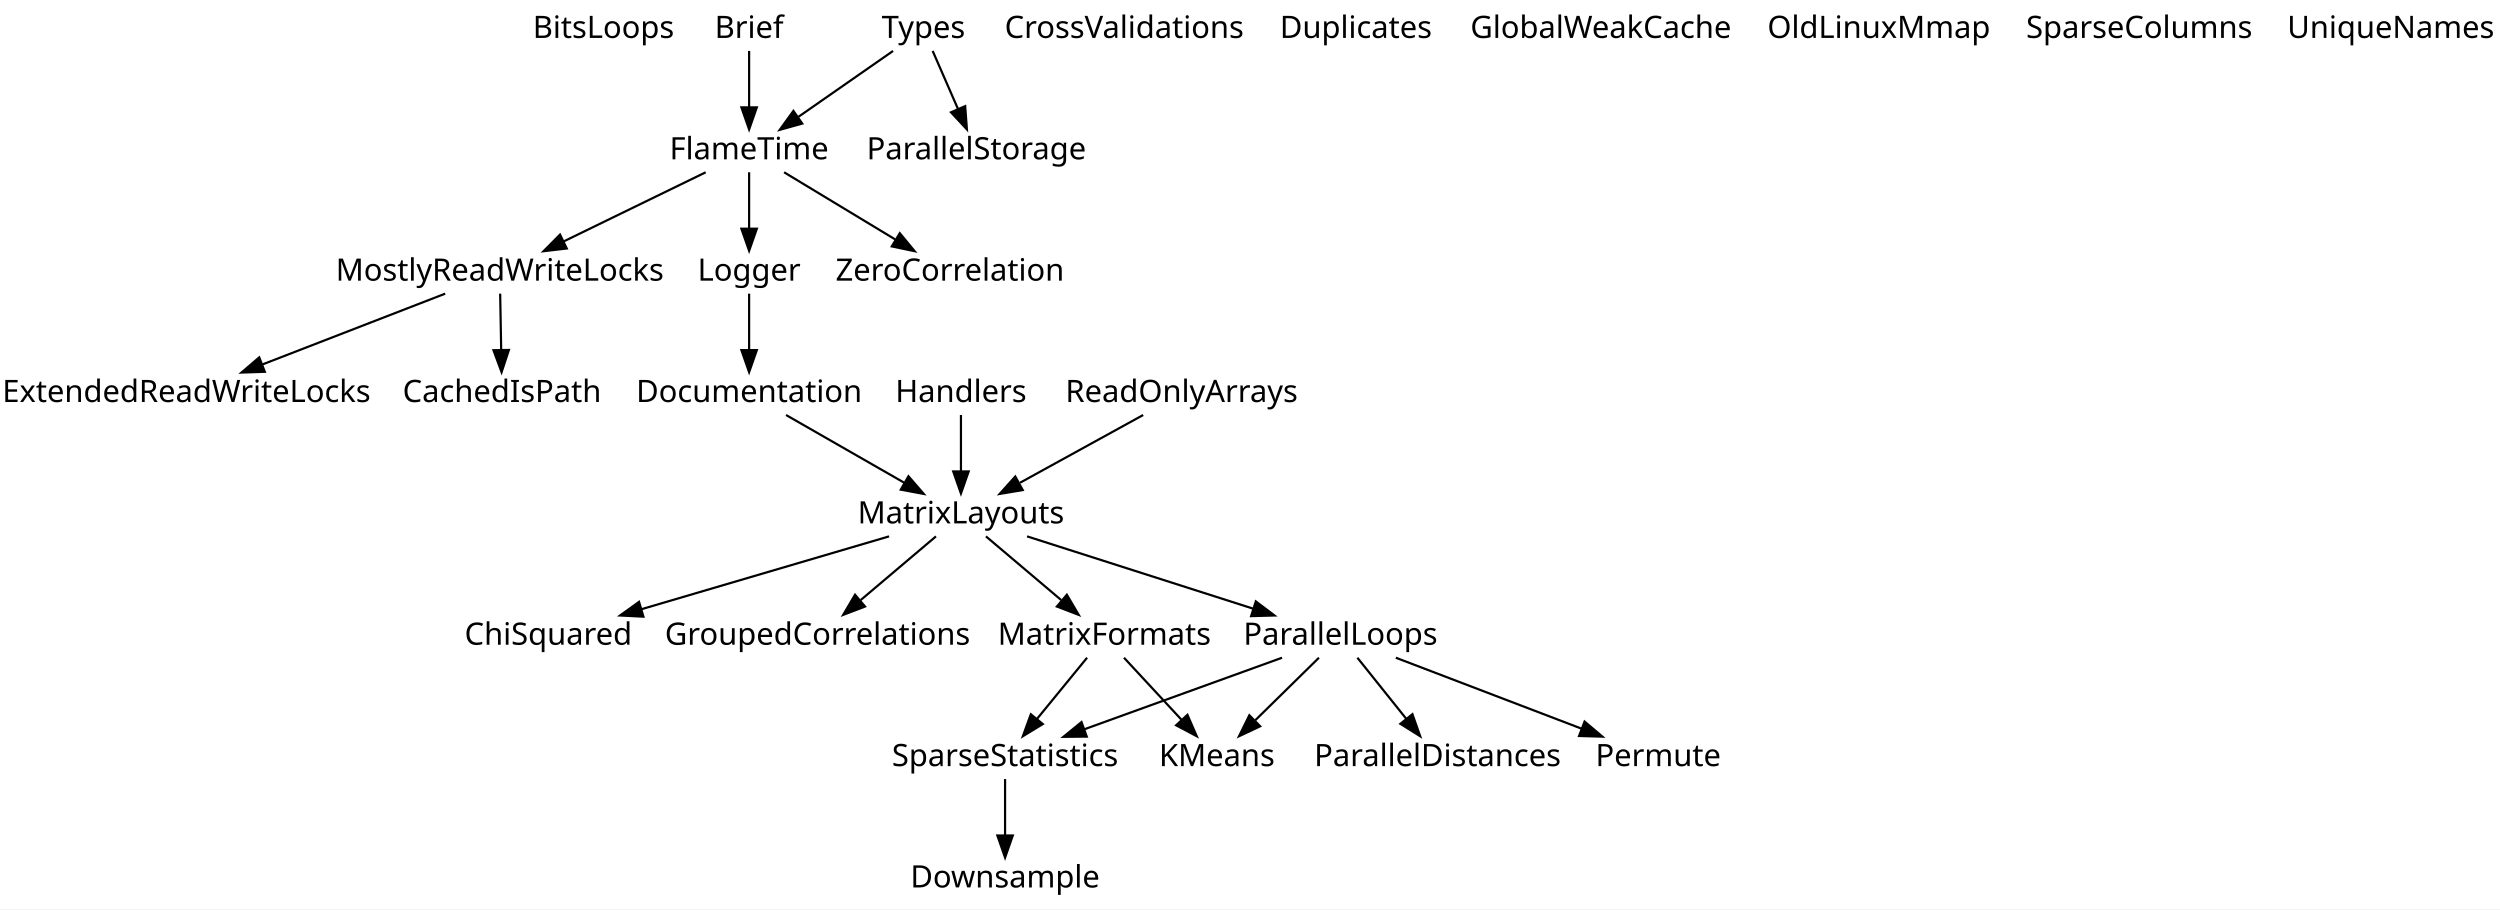
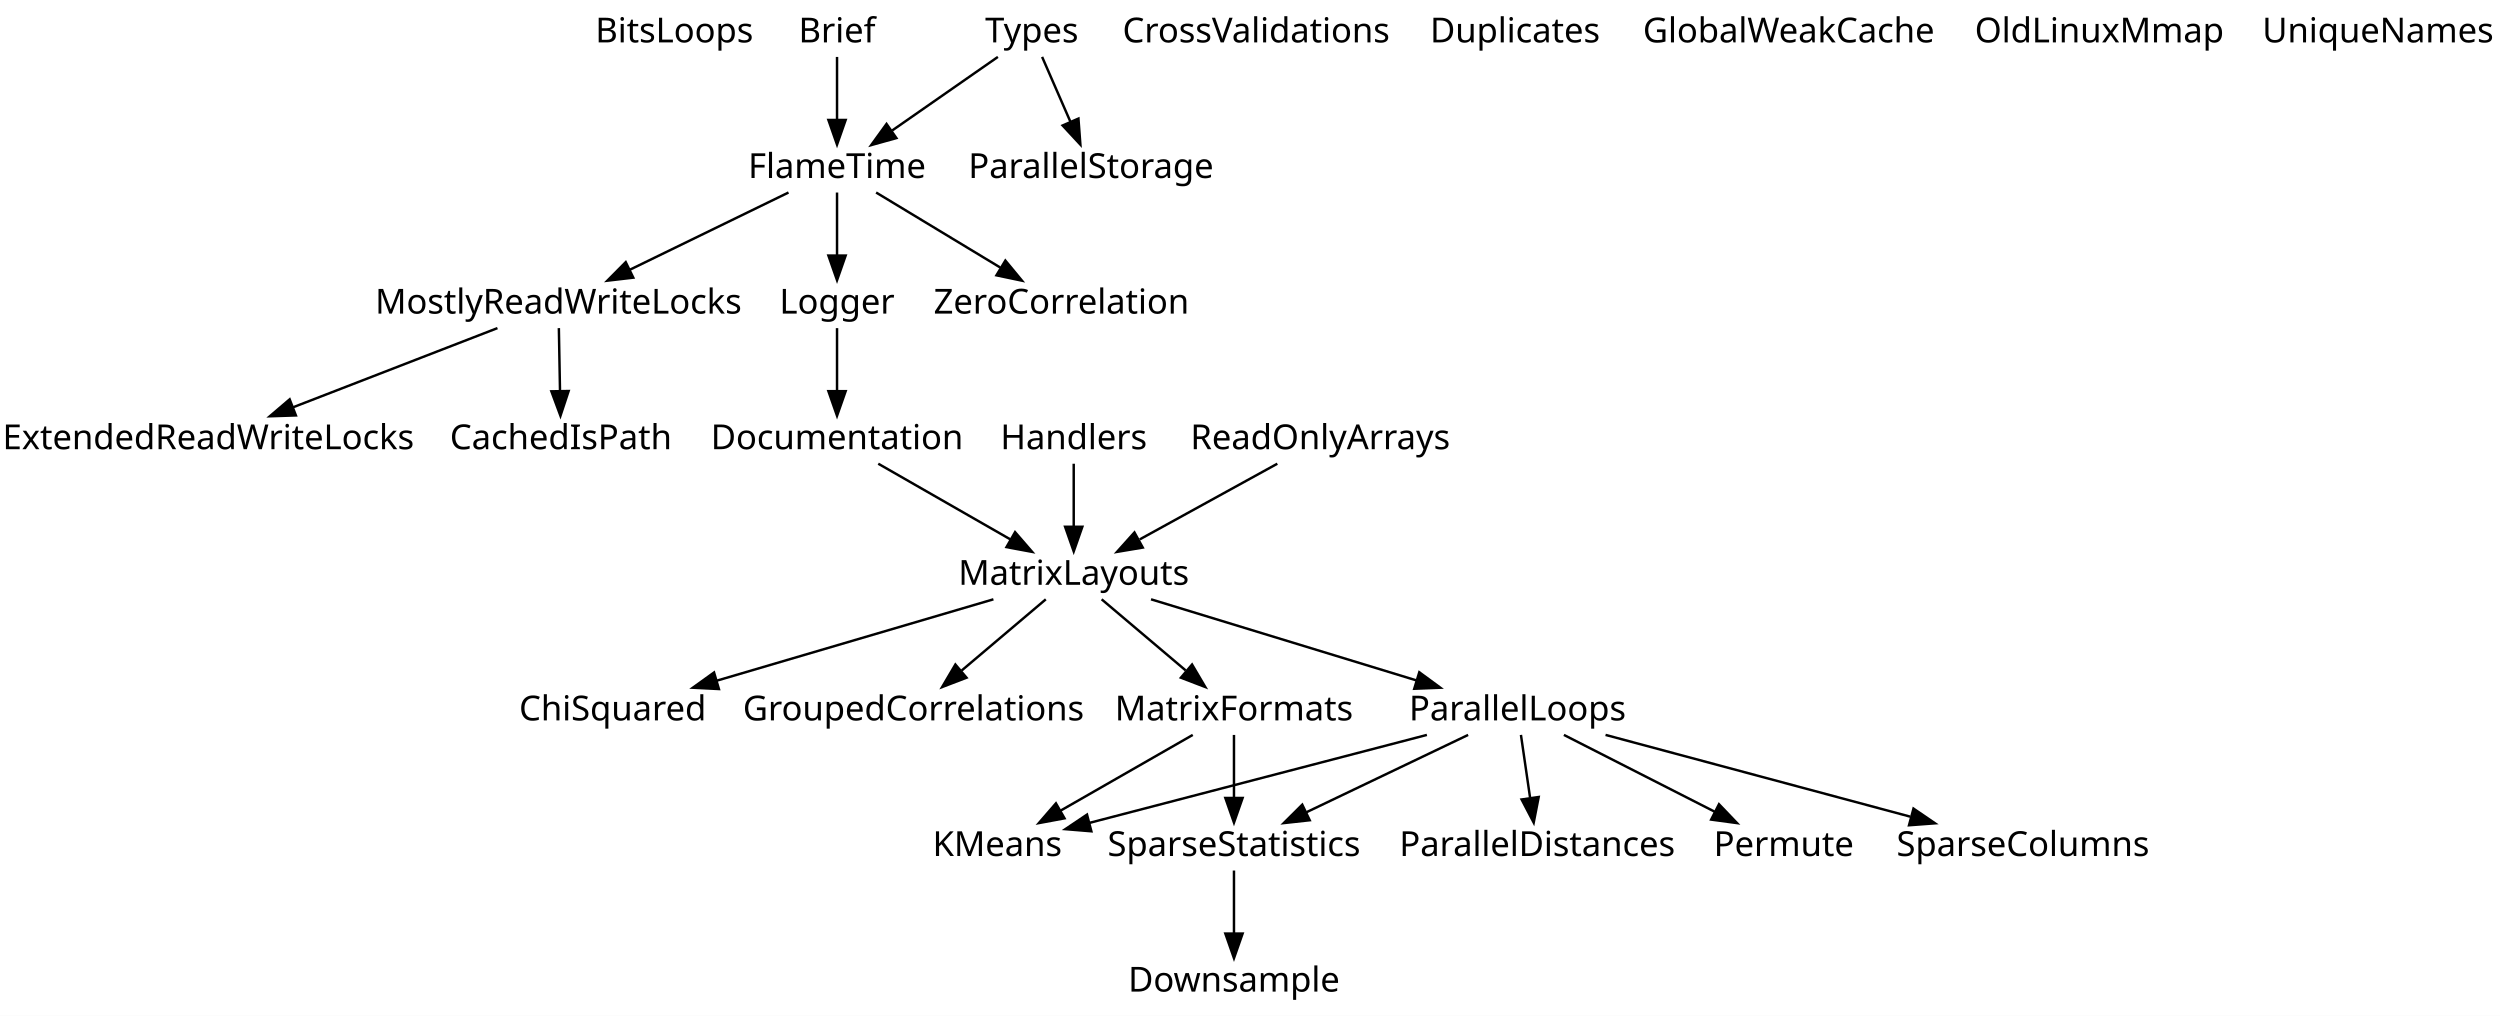
- <svg xmlns="http://www.w3.org/2000/svg" xmlns:xlink="http://www.w3.org/1999/xlink" width="1133pt" height="412pt" viewBox="0.00 0.00 1133.00 412.00">
+ <svg xmlns="http://www.w3.org/2000/svg" xmlns:xlink="http://www.w3.org/1999/xlink" width="1014pt" height="412pt" viewBox="0.00 0.00 1014.00 412.00">
  <g id="graph0" class="graph" transform="scale(1 1) rotate(0) translate(4 408)">
-     <polygon fill="#ffffff" stroke="transparent" points="-4,4 -4,-408 1129,-408 1129,4 -4,4" />
+     <polygon fill="#ffffff" stroke="transparent" points="-4,4 -4,-408 1010,-408 1010,4 -4,4" />
    <g id="node1" class="node">
      <g id="a_node1">
        <a xlink:href="bits_loops.html" xlink:title="BitsLoops" target="_top">
          <polygon fill="none" stroke="#ffffff" points="301.5,-404 237.5,-404 237.5,-385 301.5,-385 301.5,-404" />
          <text text-anchor="middle" x="269.5" y="-390.8" font-family="Sans-Serif" font-size="14.00" fill="#000000">BitsLoops</text>
        </a>
      </g>
    </g>
    <g id="node2" class="node">
      <g id="a_node2">
        <a xlink:href="brief.html" xlink:title="Brief" target="_top">
          <polygon fill="none" stroke="#ffffff" points="351.5,-404 319.5,-404 319.5,-385 351.5,-385 351.5,-404" />
          <text text-anchor="middle" x="335.5" y="-390.8" font-family="Sans-Serif" font-size="14.00" fill="#000000">Brief</text>
        </a>
      </g>
    </g>
    <g id="node14" class="node">
      <g id="a_node14">
        <a xlink:href="flame_time.html" xlink:title="FlameTime" target="_top">
          <polygon fill="none" stroke="#ffffff" points="372.5,-349 298.5,-349 298.5,-330 372.5,-330 372.5,-349" />
          <text text-anchor="middle" x="335.5" y="-335.8" font-family="Sans-Serif" font-size="14.00" fill="#000000">FlameTime</text>
        </a>
      </g>
    </g>
    <g id="edge6" class="edge">
      <path fill="none" stroke="#000000" d="M335.5,-384.92C335.5,-377.908 335.5,-368.144 335.5,-359.465" />
      <polygon fill="#000000" stroke="#000000" points="339,-359.341 335.5,-349.341 332,-359.341 339,-359.341" />
    </g>
    <g id="node3" class="node">
      <g id="a_node3">
        <a xlink:href="cached_ispath.html" xlink:title="CachedIsPath" target="_top">
          <polygon fill="none" stroke="#ffffff" points="268,-239 179,-239 179,-220 268,-220 268,-239" />
          <text text-anchor="middle" x="223.5" y="-225.8" font-family="Sans-Serif" font-size="14.00" fill="#000000">CachedIsPath</text>
        </a>
      </g>
    </g>
    <g id="node4" class="node">
      <g id="a_node4">
        <a xlink:href="mostly_read_write_locks.html" xlink:title="MostlyReadWriteLocks" target="_top">
          <polygon fill="none" stroke="#ffffff" points="294,-294 151,-294 151,-275 294,-275 294,-294" />
          <text text-anchor="middle" x="222.5" y="-280.8" font-family="Sans-Serif" font-size="14.00" fill="#000000">MostlyReadWriteLocks</text>
        </a>
      </g>
    </g>
    <g id="edge1" class="edge">
      <path fill="none" stroke="#000000" d="M222.674,-274.92C222.802,-267.908 222.979,-258.144 223.137,-249.465" />
      <polygon fill="#000000" stroke="#000000" points="226.639,-249.403 223.321,-239.341 219.64,-249.275 226.639,-249.403" />
    </g>
    <g id="node13" class="node">
      <g id="a_node13">
        <a xlink:href="extended_read_write_locks.html" xlink:title="ExtendedReadWriteLocks" target="_top">
          <polygon fill="none" stroke="#ffffff" points="161,-239 0,-239 0,-220 161,-220 161,-239" />
          <text text-anchor="middle" x="80.5" y="-225.8" font-family="Sans-Serif" font-size="14.00" fill="#000000">ExtendedReadWriteLocks</text>
        </a>
      </g>
    </g>
    <g id="edge5" class="edge">
      <path fill="none" stroke="#000000" d="M197.766,-274.92C174.796,-266.023 140.383,-252.694 114.771,-242.774" />
      <polygon fill="#000000" stroke="#000000" points="116.017,-239.503 105.427,-239.155 113.488,-246.031 116.017,-239.503" />
    </g>
    <g id="node5" class="node">
      <g id="a_node5">
        <a xlink:href="chi_squared.html" xlink:title="ChiSquared" target="_top">
          <polygon fill="none" stroke="#ffffff" points="282.5,-129 206.5,-129 206.5,-110 282.5,-110 282.5,-129" />
          <text text-anchor="middle" x="244.5" y="-115.8" font-family="Sans-Serif" font-size="14.00" fill="#000000">ChiSquared</text>
        </a>
      </g>
    </g>
    <g id="node6" class="node">
      <g id="a_node6">
        <a xlink:href="matrix_layouts.html" xlink:title="MatrixLayouts" target="_top">
          <polygon fill="none" stroke="#ffffff" points="476,-184 387,-184 387,-165 476,-165 476,-184" />
          <text text-anchor="middle" x="431.5" y="-170.8" font-family="Sans-Serif" font-size="14.00" fill="#000000">MatrixLayouts</text>
        </a>
      </g>
    </g>
    <g id="edge2" class="edge">
      <path fill="none" stroke="#000000" d="M398.927,-164.92C367.783,-155.76 320.666,-141.902 286.669,-131.903" />
      <polygon fill="#000000" stroke="#000000" points="287.594,-128.526 277.013,-129.063 285.619,-135.242 287.594,-128.526" />
    </g>
    <g id="node17" class="node">
      <g id="a_node17">
        <a xlink:href="grouped_correlations.html" xlink:title="GroupedCorrelations" target="_top">
          <polygon fill="none" stroke="#ffffff" points="432,-129 301,-129 301,-110 432,-110 432,-129" />
          <text text-anchor="middle" x="366.5" y="-115.8" font-family="Sans-Serif" font-size="14.00" fill="#000000">GroupedCorrelations</text>
        </a>
      </g>
    </g>
    <g id="edge8" class="edge">
      <path fill="none" stroke="#000000" d="M420.178,-164.92C410.787,-156.974 397.217,-145.492 386.072,-136.06" />
      <polygon fill="#000000" stroke="#000000" points="388.025,-133.128 378.13,-129.341 383.503,-138.472 388.025,-133.128" />
    </g>
    <g id="node20" class="node">
      <g id="a_node20">
        <a xlink:href="matrix_formats.html" xlink:title="MatrixFormats" target="_top">
          <polygon fill="none" stroke="#ffffff" points="542.5,-129 450.5,-129 450.5,-110 542.5,-110 542.5,-129" />
          <text text-anchor="middle" x="496.5" y="-115.8" font-family="Sans-Serif" font-size="14.00" fill="#000000">MatrixFormats</text>
        </a>
      </g>
    </g>
    <g id="edge12" class="edge">
      <path fill="none" stroke="#000000" d="M442.822,-164.92C452.213,-156.974 465.783,-145.492 476.928,-136.06" />
      <polygon fill="#000000" stroke="#000000" points="479.497,-138.472 484.87,-129.341 474.975,-133.128 479.497,-138.472" />
    </g>
    <g id="node21" class="node">
      <g id="a_node21">
        <a xlink:href="parallel_loops.html" xlink:title="ParallelLoops" target="_top">
-           <polygon fill="none" stroke="#ffffff" points="646.5,-129 560.5,-129 560.5,-110 646.5,-110 646.5,-129" />
-           <text text-anchor="middle" x="603.5" y="-115.8" font-family="Sans-Serif" font-size="14.00" fill="#000000">ParallelLoops</text>
+           <polygon fill="none" stroke="#ffffff" points="654.5,-129 568.5,-129 568.5,-110 654.5,-110 654.5,-129" />
+           <text text-anchor="middle" x="611.5" y="-115.8" font-family="Sans-Serif" font-size="14.00" fill="#000000">ParallelLoops</text>
        </a>
      </g>
    </g>
    <g id="edge18" class="edge">
-       <path fill="none" stroke="#000000" d="M461.46,-164.92C489.86,-155.838 532.701,-142.139 563.906,-132.161" />
-       <polygon fill="#000000" stroke="#000000" points="565.136,-135.442 573.595,-129.063 563.004,-128.775 565.136,-135.442" />
+       <path fill="none" stroke="#000000" d="M462.854,-164.92C492.703,-155.799 537.796,-142.021 570.487,-132.032" />
+       <polygon fill="#000000" stroke="#000000" points="571.663,-135.332 580.204,-129.063 569.618,-128.638 571.663,-135.332" />
    </g>
    <g id="node7" class="node">
      <g id="a_node7">
        <a xlink:href="cross_validations.html" xlink:title="CrossValidations" target="_top">
          <polygon fill="none" stroke="#ffffff" points="558,-404 453,-404 453,-385 558,-385 558,-404" />
          <text text-anchor="middle" x="505.5" y="-390.8" font-family="Sans-Serif" font-size="14.00" fill="#000000">CrossValidations</text>
        </a>
      </g>
    </g>
    <g id="node8" class="node">
      <g id="a_node8">
        <a xlink:href="documentation.html" xlink:title="Documentation" target="_top">
          <polygon fill="none" stroke="#ffffff" points="383.5,-239 287.5,-239 287.5,-220 383.5,-220 383.5,-239" />
          <text text-anchor="middle" x="335.5" y="-225.8" font-family="Sans-Serif" font-size="14.00" fill="#000000">Documentation</text>
        </a>
      </g>
    </g>
    <g id="edge13" class="edge">
      <path fill="none" stroke="#000000" d="M352.222,-219.92C366.998,-211.454 388.779,-198.976 405.774,-189.239" />
      <polygon fill="#000000" stroke="#000000" points="407.711,-192.163 414.648,-184.155 404.231,-186.089 407.711,-192.163" />
    </g>
    <g id="node9" class="node">
      <g id="a_node9">
        <a xlink:href="logger.html" xlink:title="Logger" target="_top">
          <polygon fill="none" stroke="#ffffff" points="359,-294 312,-294 312,-275 359,-275 359,-294" />
          <text text-anchor="middle" x="335.5" y="-280.8" font-family="Sans-Serif" font-size="14.00" fill="#000000">Logger</text>
        </a>
      </g>
    </g>
    <g id="edge3" class="edge">
      <path fill="none" stroke="#000000" d="M335.5,-274.92C335.5,-267.908 335.5,-258.144 335.5,-249.465" />
      <polygon fill="#000000" stroke="#000000" points="339,-249.341 335.5,-239.341 332,-249.341 339,-249.341" />
    </g>
    <g id="node10" class="node">
      <g id="a_node10">
        <a xlink:href="downsample.html" xlink:title="Downsample" target="_top">
-           <polygon fill="none" stroke="#ffffff" points="493,-19 410,-19 410,0 493,0 493,-19" />
-           <text text-anchor="middle" x="451.5" y="-5.8" font-family="Sans-Serif" font-size="14.00" fill="#000000">Downsample</text>
+           <polygon fill="none" stroke="#ffffff" points="538,-19 455,-19 455,0 538,0 538,-19" />
+           <text text-anchor="middle" x="496.5" y="-5.8" font-family="Sans-Serif" font-size="14.00" fill="#000000">Downsample</text>
        </a>
      </g>
    </g>
    <g id="node11" class="node">
      <g id="a_node11">
        <a xlink:href="sparse_statistics.html" xlink:title="SparseStatistics" target="_top">
-           <polygon fill="none" stroke="#ffffff" points="502,-74 401,-74 401,-55 502,-55 502,-74" />
-           <text text-anchor="middle" x="451.5" y="-60.8" font-family="Sans-Serif" font-size="14.00" fill="#000000">SparseStatistics</text>
+           <polygon fill="none" stroke="#ffffff" points="547,-74 446,-74 446,-55 547,-55 547,-74" />
+           <text text-anchor="middle" x="496.5" y="-60.8" font-family="Sans-Serif" font-size="14.00" fill="#000000">SparseStatistics</text>
        </a>
      </g>
    </g>
    <g id="edge4" class="edge">
-       <path fill="none" stroke="#000000" d="M451.5,-54.92C451.5,-47.908 451.5,-38.144 451.5,-29.465" />
-       <polygon fill="#000000" stroke="#000000" points="455,-29.341 451.5,-19.341 448,-29.341 455,-29.341" />
+       <path fill="none" stroke="#000000" d="M496.5,-54.92C496.5,-47.908 496.5,-38.144 496.5,-29.465" />
+       <polygon fill="#000000" stroke="#000000" points="500,-29.341 496.5,-19.341 493,-29.341 500,-29.341" />
    </g>
    <g id="node12" class="node">
      <g id="a_node12">
        <a xlink:href="duplicates.html" xlink:title="Duplicates" target="_top">
          <polygon fill="none" stroke="#ffffff" points="644.5,-404 576.5,-404 576.5,-385 644.5,-385 644.5,-404" />
          <text text-anchor="middle" x="610.5" y="-390.8" font-family="Sans-Serif" font-size="14.00" fill="#000000">Duplicates</text>
        </a>
      </g>
    </g>
    <g id="edge16" class="edge">
      <path fill="none" stroke="#000000" d="M315.817,-329.92C298.021,-321.258 271.595,-308.396 251.402,-298.567" />
      <polygon fill="#000000" stroke="#000000" points="252.86,-295.384 242.337,-294.155 249.796,-301.678 252.86,-295.384" />
    </g>
    <g id="edge11" class="edge">
      <path fill="none" stroke="#000000" d="M335.5,-329.92C335.5,-322.908 335.5,-313.144 335.5,-304.465" />
      <polygon fill="#000000" stroke="#000000" points="339,-304.341 335.5,-294.341 332,-304.341 339,-304.341" />
    </g>
    <g id="node29" class="node">
      <g id="a_node29">
        <a xlink:href="zero_correlation.html" xlink:title="ZeroCorrelation" target="_top">
          <polygon fill="none" stroke="#ffffff" points="475.5,-294 377.5,-294 377.5,-275 475.5,-275 475.5,-294" />
          <text text-anchor="middle" x="426.5" y="-280.8" font-family="Sans-Serif" font-size="14.00" fill="#000000">ZeroCorrelation</text>
        </a>
      </g>
    </g>
-     <g id="edge23" class="edge">
+     <g id="edge24" class="edge">
      <path fill="none" stroke="#000000" d="M351.351,-329.92C365.228,-321.533 385.622,-309.206 401.665,-299.51" />
      <polygon fill="#000000" stroke="#000000" points="403.777,-302.323 410.525,-294.155 400.157,-296.332 403.777,-302.323" />
    </g>
    <g id="node15" class="node">
      <g id="a_node15">
        <a xlink:href="types.html" xlink:title="Types" target="_top">
          <polygon fill="none" stroke="#ffffff" points="434.5,-404 394.5,-404 394.5,-385 434.5,-385 434.5,-404" />
          <text text-anchor="middle" x="414.5" y="-390.8" font-family="Sans-Serif" font-size="14.00" fill="#000000">Types</text>
        </a>
      </g>
    </g>
    <g id="edge7" class="edge">
      <path fill="none" stroke="#000000" d="M400.739,-384.92C388.917,-376.689 371.647,-364.666 357.845,-355.057" />
      <polygon fill="#000000" stroke="#000000" points="359.575,-351.996 349.368,-349.155 355.575,-357.741 359.575,-351.996" />
    </g>
    <g id="node25" class="node">
      <g id="a_node25">
        <a xlink:href="parallel_storage.html" xlink:title="ParallelStorage" target="_top">
          <polygon fill="none" stroke="#ffffff" points="486.5,-349 390.5,-349 390.5,-330 486.5,-330 486.5,-349" />
          <text text-anchor="middle" x="438.5" y="-335.8" font-family="Sans-Serif" font-size="14.00" fill="#000000">ParallelStorage</text>
        </a>
      </g>
    </g>
    <g id="edge19" class="edge">
      <path fill="none" stroke="#000000" d="M418.68,-384.92C421.842,-377.675 426.286,-367.49 430.165,-358.601" />
      <polygon fill="#000000" stroke="#000000" points="433.414,-359.906 434.206,-349.341 426.998,-357.106 433.414,-359.906" />
    </g>
    <g id="node16" class="node">
      <g id="a_node16">
        <a xlink:href="global_weak_cache.html" xlink:title="GlobalWeakCache" target="_top">
          <polygon fill="none" stroke="#ffffff" points="780.5,-404 662.5,-404 662.5,-385 780.5,-385 780.5,-404" />
          <text text-anchor="middle" x="721.5" y="-390.8" font-family="Sans-Serif" font-size="14.00" fill="#000000">GlobalWeakCache</text>
        </a>
      </g>
    </g>
    <g id="node18" class="node">
      <g id="a_node18">
        <a xlink:href="handlers.html" xlink:title="Handlers" target="_top">
          <polygon fill="none" stroke="#ffffff" points="461,-239 402,-239 402,-220 461,-220 461,-239" />
          <text text-anchor="middle" x="431.5" y="-225.8" font-family="Sans-Serif" font-size="14.00" fill="#000000">Handlers</text>
        </a>
      </g>
    </g>
    <g id="edge14" class="edge">
      <path fill="none" stroke="#000000" d="M431.5,-219.92C431.5,-212.908 431.5,-203.144 431.5,-194.465" />
      <polygon fill="#000000" stroke="#000000" points="435,-194.341 431.5,-184.341 428,-194.341 435,-194.341" />
    </g>
    <g id="node19" class="node">
      <g id="a_node19">
        <a xlink:href="kmeans.html" xlink:title="KMeans" target="_top">
-           <polygon fill="none" stroke="#ffffff" points="575,-74 520,-74 520,-55 575,-55 575,-74" />
-           <text text-anchor="middle" x="547.5" y="-60.8" font-family="Sans-Serif" font-size="14.00" fill="#000000">KMeans</text>
-         </a>
-       </g>
-     </g>
-     <g id="edge21" class="edge">
-       <path fill="none" stroke="#000000" d="M488.662,-109.92C482.415,-102.285 473.498,-91.387 465.965,-82.179" />
-       <polygon fill="#000000" stroke="#000000" points="468.593,-79.864 459.552,-74.341 463.175,-84.297 468.593,-79.864" />
+           <polygon fill="none" stroke="#ffffff" points="428,-74 373,-74 373,-55 428,-55 428,-74" />
+           <text text-anchor="middle" x="400.5" y="-60.8" font-family="Sans-Serif" font-size="14.00" fill="#000000">KMeans</text>
+         </a>
+       </g>
+     </g>
+     <g id="edge22" class="edge">
+       <path fill="none" stroke="#000000" d="M496.5,-109.92C496.5,-102.908 496.5,-93.144 496.5,-84.465" />
+       <polygon fill="#000000" stroke="#000000" points="500,-84.341 496.5,-74.341 493,-84.341 500,-84.341" />
    </g>
    <g id="edge9" class="edge">
-       <path fill="none" stroke="#000000" d="M505.384,-109.92C512.535,-102.207 522.775,-91.164 531.367,-81.898" />
-       <polygon fill="#000000" stroke="#000000" points="534.142,-84.053 538.375,-74.341 529.009,-79.294 534.142,-84.053" />
-     </g>
-     <g id="edge22" class="edge">
-       <path fill="none" stroke="#000000" d="M577.024,-109.92C552.252,-100.956 515.048,-87.494 487.57,-77.552" />
-       <polygon fill="#000000" stroke="#000000" points="488.522,-74.174 477.928,-74.063 486.14,-80.756 488.522,-74.174" />
+       <path fill="none" stroke="#000000" d="M479.778,-109.92C465.002,-101.454 443.221,-88.975 426.226,-79.239" />
+       <polygon fill="#000000" stroke="#000000" points="427.769,-76.089 417.352,-74.155 424.289,-82.163 427.769,-76.089" />
+     </g>
+     <g id="edge23" class="edge">
+       <path fill="none" stroke="#000000" d="M591.468,-109.92C573.358,-101.258 546.464,-88.396 525.914,-78.567" />
+       <polygon fill="#000000" stroke="#000000" points="527.219,-75.312 516.688,-74.155 524.199,-81.627 527.219,-75.312" />
    </g>
    <g id="edge10" class="edge">
-       <path fill="none" stroke="#000000" d="M593.745,-109.92C585.813,-102.129 574.421,-90.941 564.929,-81.618" />
-       <polygon fill="#000000" stroke="#000000" points="567.107,-78.851 557.52,-74.341 562.202,-83.845 567.107,-78.851" />
+       <path fill="none" stroke="#000000" d="M574.747,-109.92C536.378,-99.918 476.522,-84.316 437.91,-74.251" />
+       <polygon fill="#000000" stroke="#000000" points="438.658,-70.829 428.098,-71.694 436.892,-77.603 438.658,-70.829" />
    </g>
    <g id="node24" class="node">
      <g id="a_node24">
        <a xlink:href="parallel_distances.html" xlink:title="ParallelDistances" target="_top">
-           <polygon fill="none" stroke="#ffffff" points="701.5,-74 593.5,-74 593.5,-55 701.5,-55 701.5,-74" />
-           <text text-anchor="middle" x="647.5" y="-60.8" font-family="Sans-Serif" font-size="14.00" fill="#000000">ParallelDistances</text>
+           <polygon fill="none" stroke="#ffffff" points="673.5,-74 565.5,-74 565.5,-55 673.5,-55 673.5,-74" />
+           <text text-anchor="middle" x="619.5" y="-60.8" font-family="Sans-Serif" font-size="14.00" fill="#000000">ParallelDistances</text>
        </a>
      </g>
    </g>
    <g id="edge17" class="edge">
-       <path fill="none" stroke="#000000" d="M611.164,-109.92C617.272,-102.285 625.991,-91.387 633.357,-82.179" />
-       <polygon fill="#000000" stroke="#000000" points="636.113,-84.336 639.627,-74.341 630.647,-79.963 636.113,-84.336" />
+       <path fill="none" stroke="#000000" d="M612.894,-109.92C613.913,-102.908 615.334,-93.144 616.596,-84.465" />
+       <polygon fill="#000000" stroke="#000000" points="620.093,-84.74 618.069,-74.341 613.166,-83.733 620.093,-84.74" />
    </g>
    <g id="node26" class="node">
      <g id="a_node26">
        <a xlink:href="permute.html" xlink:title="Permute" target="_top">
-           <polygon fill="none" stroke="#ffffff" points="775.5,-74 719.5,-74 719.5,-55 775.5,-55 775.5,-74" />
-           <text text-anchor="middle" x="747.5" y="-60.8" font-family="Sans-Serif" font-size="14.00" fill="#000000">Permute</text>
+           <polygon fill="none" stroke="#ffffff" points="747.5,-74 691.5,-74 691.5,-55 747.5,-55 747.5,-74" />
+           <text text-anchor="middle" x="719.5" y="-60.8" font-family="Sans-Serif" font-size="14.00" fill="#000000">Permute</text>
        </a>
      </g>
    </g>
    <g id="edge20" class="edge">
-       <path fill="none" stroke="#000000" d="M628.583,-109.92C651.876,-101.023 686.773,-87.694 712.747,-77.774" />
-       <polygon fill="#000000" stroke="#000000" points="714.128,-80.993 722.221,-74.155 711.631,-74.454 714.128,-80.993" />
+       <path fill="none" stroke="#000000" d="M630.312,-109.92C647.243,-101.297 672.349,-88.512 691.614,-78.701" />
+       <polygon fill="#000000" stroke="#000000" points="693.218,-81.812 700.541,-74.155 690.042,-75.574 693.218,-81.812" />
+     </g>
+     <g id="node27" class="node">
+       <g id="a_node27">
+         <a xlink:href="sparse_columns.html" xlink:title="SparseColumns" target="_top">
+           <polygon fill="none" stroke="#ffffff" points="867,-74 766,-74 766,-55 867,-55 867,-74" />
+           <text text-anchor="middle" x="816.5" y="-60.8" font-family="Sans-Serif" font-size="14.00" fill="#000000">SparseColumns</text>
+         </a>
+       </g>
+     </g>
+     <g id="edge21" class="edge">
+       <path fill="none" stroke="#000000" d="M647.208,-109.92C681.496,-100.721 733.446,-86.783 770.751,-76.774" />
+       <polygon fill="#000000" stroke="#000000" points="772.106,-80.034 780.858,-74.063 770.292,-73.273 772.106,-80.034" />
    </g>
    <g id="node22" class="node">
      <g id="a_node22">
        <a xlink:href="read_only_arrays.html" xlink:title="ReadOnlyArrays" target="_top">
          <polygon fill="none" stroke="#ffffff" points="583.5,-239 479.5,-239 479.5,-220 583.5,-220 583.5,-239" />
          <text text-anchor="middle" x="531.5" y="-225.8" font-family="Sans-Serif" font-size="14.00" fill="#000000">ReadOnlyArrays</text>
        </a>
      </g>
    </g>
    <g id="edge15" class="edge">
      <path fill="none" stroke="#000000" d="M514.081,-219.92C498.689,-211.454 476.001,-198.976 458.298,-189.239" />
      <polygon fill="#000000" stroke="#000000" points="459.503,-185.907 449.055,-184.155 456.13,-192.041 459.503,-185.907" />
    </g>
    <g id="node23" class="node">
      <g id="a_node23">
        <a xlink:href="old_linux_mmap.html" xlink:title="OldLinuxMmap" target="_top">
          <polygon fill="none" stroke="#ffffff" points="896.5,-404 798.5,-404 798.5,-385 896.5,-385 896.5,-404" />
          <text text-anchor="middle" x="847.5" y="-390.8" font-family="Sans-Serif" font-size="14.00" fill="#000000">OldLinuxMmap</text>
        </a>
      </g>
    </g>
-     <g id="node27" class="node">
-       <g id="a_node27">
-         <a xlink:href="sparse_columns.html" xlink:title="SparseColumns" target="_top">
-           <polygon fill="none" stroke="#ffffff" points="1016,-404 915,-404 915,-385 1016,-385 1016,-404" />
-           <text text-anchor="middle" x="965.5" y="-390.8" font-family="Sans-Serif" font-size="14.00" fill="#000000">SparseColumns</text>
-         </a>
-       </g>
-     </g>
    <g id="node28" class="node">
      <g id="a_node28">
        <a xlink:href="unique_names.html" xlink:title="UniqueNames" target="_top">
-           <polygon fill="none" stroke="#ffffff" points="1125,-404 1034,-404 1034,-385 1125,-385 1125,-404" />
-           <text text-anchor="middle" x="1079.5" y="-390.8" font-family="Sans-Serif" font-size="14.00" fill="#000000">UniqueNames</text>
+           <polygon fill="none" stroke="#ffffff" points="1006,-404 915,-404 915,-385 1006,-385 1006,-404" />
+           <text text-anchor="middle" x="960.5" y="-390.8" font-family="Sans-Serif" font-size="14.00" fill="#000000">UniqueNames</text>
        </a>
      </g>
    </g>
  </g>
</svg>
